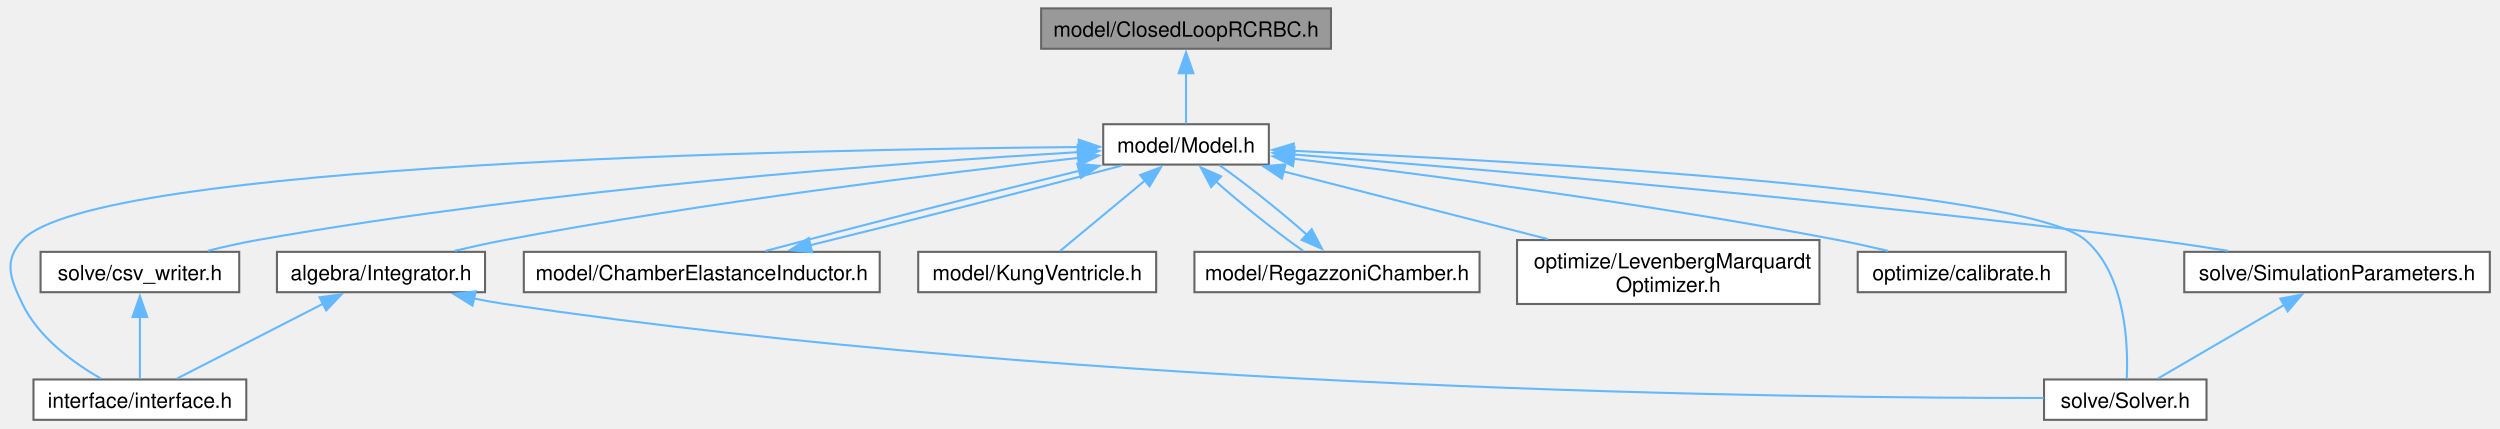
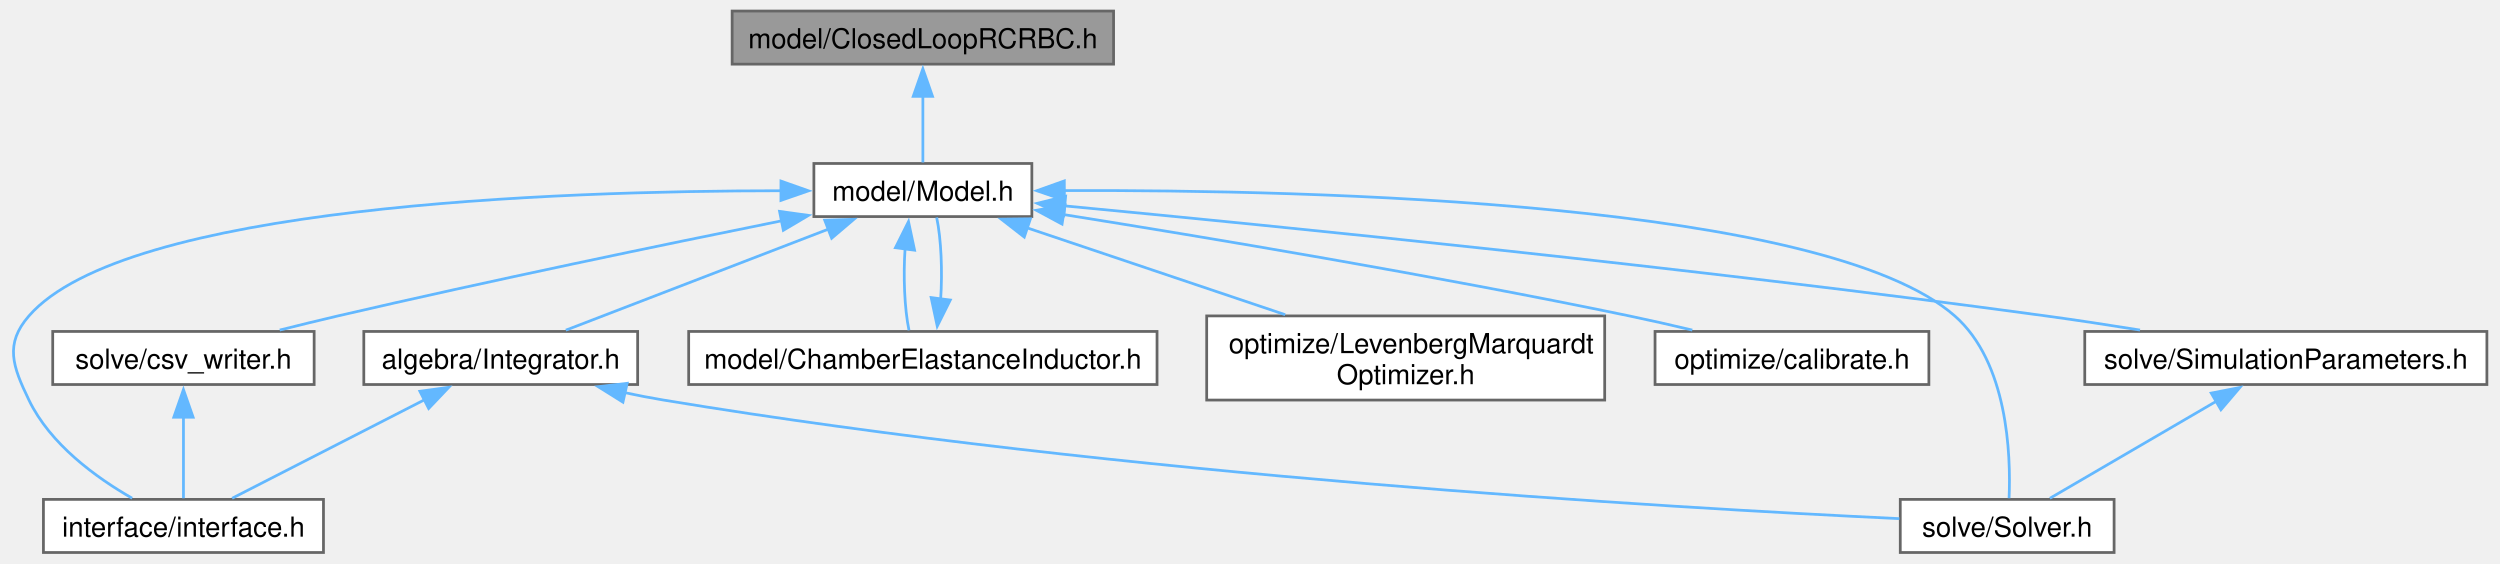
- <svg xmlns="http://www.w3.org/2000/svg" xmlns:xlink="http://www.w3.org/1999/xlink" width="1191pt" height="204pt" viewBox="0.00 0.00 1190.74 204.25">
+ <svg xmlns="http://www.w3.org/2000/svg" xmlns:xlink="http://www.w3.org/1999/xlink" width="905pt" height="204pt" viewBox="0.00 0.00 904.61 204.25">
  <g id="graph0" class="graph" transform="scale(1 1) rotate(0) translate(4 200.25)">
    <g id="Node000001" class="node">
      <g id="a_Node000001">
        <a xlink:title="model::ClosedLoopRCRBC source file">
-           <polygon fill="#999999" stroke="#666666" points="629.99,-196.25 491.74,-196.25 491.74,-177 629.99,-177 629.99,-196.25" />
-           <text text-anchor="middle" x="560.86" y="-182.75" font-family="Helvetica,sans-Serif" font-size="10.00">model/ClosedLoopRCRBC.h</text>
+           <polygon fill="#999999" stroke="#666666" points="398.86,-196.25 260.61,-196.25 260.61,-177 398.86,-177 398.86,-196.25" />
+           <text text-anchor="middle" x="329.74" y="-182.75" font-family="Helvetica,sans-Serif" font-size="10.00">model/ClosedLoopRCRBC.h</text>
        </a>
      </g>
    </g>
    <g id="Node000002" class="node">
      <g id="a_Node000002">
        <a xlink:href="_model_8h.html" target="_top" xlink:title="model::Model source file">
-           <polygon fill="white" stroke="#666666" points="600.36,-141 521.36,-141 521.36,-121.75 600.36,-121.75 600.36,-141" />
-           <text text-anchor="middle" x="560.86" y="-127.5" font-family="Helvetica,sans-Serif" font-size="10.00">model/Model.h</text>
+           <polygon fill="white" stroke="#666666" points="369.24,-141 290.24,-141 290.24,-121.75 369.24,-121.75 369.24,-141" />
+           <text text-anchor="middle" x="329.74" y="-127.5" font-family="Helvetica,sans-Serif" font-size="10.00">model/Model.h</text>
        </a>
      </g>
    </g>
    <g id="edge1_Node000001_Node000002" class="edge">
      <g id="a_edge1_Node000001_Node000002">
        <a xlink:title=" ">
-           <path fill="none" stroke="#63b8ff" d="M560.86,-165.38C560.86,-157.09 560.86,-147.92 560.86,-141.36" />
-           <polygon fill="#63b8ff" stroke="#63b8ff" points="557.36,-165.32 560.86,-175.32 564.36,-165.32 557.36,-165.32" />
+           <path fill="none" stroke="#63b8ff" d="M329.74,-165.38C329.74,-157.09 329.74,-147.92 329.74,-141.36" />
+           <polygon fill="#63b8ff" stroke="#63b8ff" points="326.24,-165.32 329.74,-175.32 333.24,-165.32 326.24,-165.32" />
        </a>
      </g>
    </g>
    <g id="Node000003" class="node">
      <g id="a_Node000003">
        <a xlink:href="_integrator_8h.html" target="_top" xlink:title="Integrator source file.">
-           <polygon fill="white" stroke="#666666" points="226.49,-80.12 127.24,-80.12 127.24,-60.88 226.49,-60.88 226.49,-80.12" />
-           <text text-anchor="middle" x="176.86" y="-66.62" font-family="Helvetica,sans-Serif" font-size="10.00">algebra/Integrator.h</text>
+           <polygon fill="white" stroke="#666666" points="226.36,-80.12 127.11,-80.12 127.11,-60.88 226.36,-60.88 226.36,-80.12" />
+           <text text-anchor="middle" x="176.74" y="-66.62" font-family="Helvetica,sans-Serif" font-size="10.00">algebra/Integrator.h</text>
        </a>
      </g>
    </g>
    <g id="edge2_Node000002_Node000003" class="edge">
      <g id="a_edge2_Node000002_Node000003">
        <a xlink:title=" ">
-           <path fill="none" stroke="#63b8ff" d="M509.46,-124.93C445.17,-117.76 331.88,-103.89 235.86,-85.75 228.09,-84.28 219.82,-82.45 211.99,-80.6" />
-           <polygon fill="#63b8ff" stroke="#63b8ff" points="509.05,-128.41 519.37,-126.03 509.82,-121.45 509.05,-128.41" />
+           <path fill="none" stroke="#63b8ff" d="M295.7,-117.28C266.72,-106.13 225.84,-90.4 200.33,-80.58" />
+           <polygon fill="#63b8ff" stroke="#63b8ff" points="294.16,-120.44 304.75,-120.76 296.68,-113.9 294.16,-120.44" />
        </a>
      </g>
    </g>
    <g id="Node000004" class="node">
      <g id="a_Node000004">
        <a xlink:href="interface_8h.html" target="_top" xlink:title="svZeroDSolver callable interface.">
-           <polygon fill="white" stroke="#666666" points="112.61,-19.25 11.11,-19.25 11.11,0 112.61,0 112.61,-19.25" />
-           <text text-anchor="middle" x="61.86" y="-5.75" font-family="Helvetica,sans-Serif" font-size="10.00">interface/interface.h</text>
+           <polygon fill="white" stroke="#666666" points="112.49,-19.25 10.99,-19.25 10.99,0 112.49,0 112.49,-19.25" />
+           <text text-anchor="middle" x="61.74" y="-5.75" font-family="Helvetica,sans-Serif" font-size="10.00">interface/interface.h</text>
        </a>
      </g>
    </g>
    <g id="edge5_Node000002_Node000004" class="edge">
      <g id="a_edge5_Node000002_Node000004">
        <a xlink:title=" ">
-           <path fill="none" stroke="#63b8ff" d="M510,-130.12C379.33,-128.95 39.67,-122.38 5.86,-85.75 -3.33,-75.79 -0.02,-67.46 5.86,-55.25 13.58,-39.23 30.15,-27.19 43.27,-19.67" />
-           <polygon fill="#63b8ff" stroke="#63b8ff" points="509.71,-133.62 519.74,-130.2 509.76,-126.62 509.71,-133.62" />
+           <path fill="none" stroke="#63b8ff" d="M278.47,-131.12C196.23,-131.09 40.49,-125.62 5.74,-85.75 -3.17,-75.53 -0.15,-67.46 5.74,-55.25 13.45,-39.23 30.02,-27.19 43.15,-19.67" />
+           <polygon fill="#63b8ff" stroke="#63b8ff" points="278.31,-134.62 288.3,-131.09 278.29,-127.62 278.31,-134.62" />
        </a>
      </g>
    </g>
    <g id="Node000005" class="node">
      <g id="a_Node000005">
        <a xlink:href="_solver_8h.html" target="_top" xlink:title="Solver source file.">
-           <polygon fill="white" stroke="#666666" points="1047.61,-19.25 970.11,-19.25 970.11,0 1047.61,0 1047.61,-19.25" />
-           <text text-anchor="middle" x="1008.86" y="-5.75" font-family="Helvetica,sans-Serif" font-size="10.00">solve/Solver.h</text>
+           <polygon fill="white" stroke="#666666" points="761.49,-19.25 683.99,-19.25 683.99,0 761.49,0 761.49,-19.25" />
+           <text text-anchor="middle" x="722.74" y="-5.75" font-family="Helvetica,sans-Serif" font-size="10.00">solve/Solver.h</text>
        </a>
      </g>
    </g>
-     <g id="edge15_Node000002_Node000005" class="edge">
-       <g id="a_edge15_Node000002_Node000005">
+     <g id="edge12_Node000002_Node000005" class="edge">
+       <g id="a_edge12_Node000002_Node000005">
        <a xlink:title=" ">
-           <path fill="none" stroke="#63b8ff" d="M611.79,-128.31C719.27,-123.51 961.76,-110.07 989.86,-85.75 1009.19,-69.02 1010.29,-35.74 1009.58,-19.7" />
-           <polygon fill="#63b8ff" stroke="#63b8ff" points="611.94,-124.8 602.1,-128.74 612.25,-131.8 611.94,-124.8" />
+           <path fill="none" stroke="#63b8ff" d="M380.92,-131.18C471.95,-131.52 656.85,-126.95 703.74,-85.75 722.94,-68.88 724.1,-35.67 723.43,-19.67" />
+           <polygon fill="#63b8ff" stroke="#63b8ff" points="381.04,-127.68 371.02,-131.12 381,-134.68 381.04,-127.68" />
        </a>
      </g>
    </g>
    <g id="Node000006" class="node">
      <g id="a_Node000006">
        <a xlink:href="_chamber_elastance_inductor_8h.html" target="_top" xlink:title="model::ChamberElastanceInductor source file">
-           <polygon fill="white" stroke="#666666" points="414.74,-80.12 244.99,-80.12 244.99,-60.88 414.74,-60.88 414.74,-80.12" />
-           <text text-anchor="middle" x="329.86" y="-66.62" font-family="Helvetica,sans-Serif" font-size="10.00">model/ChamberElastanceInductor.h</text>
+           <polygon fill="white" stroke="#666666" points="414.61,-80.12 244.86,-80.12 244.86,-60.88 414.61,-60.88 414.61,-80.12" />
+           <text text-anchor="middle" x="329.74" y="-66.62" font-family="Helvetica,sans-Serif" font-size="10.00">model/ChamberElastanceInductor.h</text>
        </a>
      </g>
    </g>
    <g id="edge6_Node000002_Node000006" class="edge">
      <g id="a_edge6_Node000002_Node000006">
        <a xlink:title=" ">
-           <path fill="none" stroke="#63b8ff" d="M510.13,-118.84C464.31,-107.63 398.54,-90.83 360.33,-80.55" />
-           <polygon fill="#63b8ff" stroke="#63b8ff" points="509.02,-122.18 519.56,-121.14 510.67,-115.37 509.02,-122.18" />
+           <path fill="none" stroke="#63b8ff" d="M323.3,-110.28C322.6,-100.17 323.07,-88.42 324.71,-80.53" />
+           <polygon fill="#63b8ff" stroke="#63b8ff" points="319.79,-110.46 324.53,-119.93 326.73,-109.57 319.79,-110.46" />
        </a>
      </g>
    </g>
    <g id="Node000007" class="node">
      <g id="a_Node000007">
-         <a xlink:href="_kung_ventricle_8h.html" target="_top" xlink:title="model::KungVentricle source file">
-           <polygon fill="white" stroke="#666666" points="546.61,-80.12 433.11,-80.12 433.11,-60.88 546.61,-60.88 546.61,-80.12" />
-           <text text-anchor="middle" x="489.86" y="-66.62" font-family="Helvetica,sans-Serif" font-size="10.00">model/KungVentricle.h</text>
+         <a xlink:href="_levenberg_marquardt_optimizer_8h.html" target="_top" xlink:title="opt::LevenbergMarquardtOptimizer source file">
+           <polygon fill="white" stroke="#666666" points="576.86,-85.75 432.61,-85.75 432.61,-55.25 576.86,-55.25 576.86,-85.75" />
+           <text text-anchor="start" x="440.61" y="-72.25" font-family="Helvetica,sans-Serif" font-size="10.00">optimize/LevenbergMarquardt</text>
+           <text text-anchor="middle" x="504.74" y="-61" font-family="Helvetica,sans-Serif" font-size="10.00">Optimizer.h</text>
        </a>
      </g>
    </g>
    <g id="edge8_Node000002_Node000007" class="edge">
      <g id="a_edge8_Node000002_Node000007">
        <a xlink:title=" ">
-           <path fill="none" stroke="#63b8ff" d="M541.34,-114.19C528.26,-103.34 511.52,-89.46 500.75,-80.53" />
-           <polygon fill="#63b8ff" stroke="#63b8ff" points="538.98,-116.78 548.91,-120.47 543.45,-111.39 538.98,-116.78" />
+           <path fill="none" stroke="#63b8ff" d="M367.45,-117.69C394.95,-108.44 432.27,-95.88 461.06,-86.19" />
+           <polygon fill="#63b8ff" stroke="#63b8ff" points="366.49,-114.32 358.13,-120.82 368.72,-120.95 366.49,-114.32" />
        </a>
      </g>
    </g>
    <g id="Node000008" class="node">
      <g id="a_Node000008">
-         <a xlink:href="_regazzoni_chamber_8h.html" target="_top" xlink:title="model::RegazzoniChamber source file">
-           <polygon fill="white" stroke="#666666" points="700.86,-80.12 564.86,-80.12 564.86,-60.88 700.86,-60.88 700.86,-80.12" />
-           <text text-anchor="middle" x="632.86" y="-66.62" font-family="Helvetica,sans-Serif" font-size="10.00">model/RegazzoniChamber.h</text>
+         <a xlink:href="calibrate_8h.html" target="_top" xlink:title="opt::calibrate source file">
+           <polygon fill="white" stroke="#666666" points="694.36,-80.12 595.11,-80.12 595.11,-60.88 694.36,-60.88 694.36,-80.12" />
+           <text text-anchor="middle" x="644.74" y="-66.62" font-family="Helvetica,sans-Serif" font-size="10.00">optimize/calibrate.h</text>
        </a>
      </g>
    </g>
    <g id="edge9_Node000002_Node000008" class="edge">
      <g id="a_edge9_Node000002_Node000008">
        <a xlink:title=" ">
-           <path fill="none" stroke="#63b8ff" d="M574.91,-113.87C587.02,-103.07 604.14,-89.37 616.8,-80.53" />
-           <polygon fill="#63b8ff" stroke="#63b8ff" points="572.83,-111.03 567.89,-120.4 577.6,-116.15 572.83,-111.03" />
+           <path fill="none" stroke="#63b8ff" d="M380.56,-122.51C432.35,-114.25 514.9,-100.46 585.74,-85.75 593.16,-84.21 601.08,-82.4 608.62,-80.61" />
+           <polygon fill="#63b8ff" stroke="#63b8ff" points="380.18,-119.02 370.85,-124.04 381.28,-125.94 380.18,-119.02" />
        </a>
      </g>
    </g>
    <g id="Node000009" class="node">
      <g id="a_Node000009">
-         <a xlink:href="_levenberg_marquardt_optimizer_8h.html" target="_top" xlink:title="opt::LevenbergMarquardtOptimizer source file">
-           <polygon fill="white" stroke="#666666" points="862.99,-85.75 718.74,-85.75 718.74,-55.25 862.99,-55.25 862.99,-85.75" />
-           <text text-anchor="start" x="726.74" y="-72.25" font-family="Helvetica,sans-Serif" font-size="10.00">optimize/LevenbergMarquardt</text>
-           <text text-anchor="middle" x="790.86" y="-61" font-family="Helvetica,sans-Serif" font-size="10.00">Optimizer.h</text>
+         <a xlink:href="_simulation_parameters_8h.html" target="_top" xlink:title="Source file to read simulation configuration.">
+           <polygon fill="white" stroke="#666666" points="896.61,-80.12 750.86,-80.12 750.86,-60.88 896.61,-60.88 896.61,-80.12" />
+           <text text-anchor="middle" x="823.74" y="-66.62" font-family="Helvetica,sans-Serif" font-size="10.00">solve/SimulationParameters.h</text>
        </a>
      </g>
    </g>
-     <g id="edge11_Node000002_Node000009" class="edge">
-       <g id="a_edge11_Node000002_Node000009">
+     <g id="edge10_Node000002_Node000009" class="edge">
+       <g id="a_edge10_Node000002_Node000009">
        <a xlink:title=" ">
-           <path fill="none" stroke="#63b8ff" d="M607.1,-118.54C643.5,-109.22 694.44,-96.18 733.45,-86.19" />
-           <polygon fill="#63b8ff" stroke="#63b8ff" points="606.58,-115.06 597.76,-120.93 608.32,-121.84 606.58,-115.06" />
+           <path fill="none" stroke="#63b8ff" d="M380.99,-125.64C458.26,-118.3 609.12,-103.18 736.74,-85.75 747.81,-84.24 759.64,-82.43 770.89,-80.62" />
+           <polygon fill="#63b8ff" stroke="#63b8ff" points="380.82,-122.14 371.19,-126.56 381.48,-129.11 380.82,-122.14" />
        </a>
      </g>
    </g>
    <g id="Node000010" class="node">
      <g id="a_Node000010">
-         <a xlink:href="calibrate_8h.html" target="_top" xlink:title="opt::calibrate source file">
-           <polygon fill="white" stroke="#666666" points="980.49,-80.12 881.24,-80.12 881.24,-60.88 980.49,-60.88 980.49,-80.12" />
-           <text text-anchor="middle" x="930.86" y="-66.62" font-family="Helvetica,sans-Serif" font-size="10.00">optimize/calibrate.h</text>
+         <a xlink:href="csv__writer_8h.html" target="_top" xlink:title="csv_writer source file">
+           <polygon fill="white" stroke="#666666" points="109.11,-80.12 14.36,-80.12 14.36,-60.88 109.11,-60.88 109.11,-80.12" />
+           <text text-anchor="middle" x="61.74" y="-66.62" font-family="Helvetica,sans-Serif" font-size="10.00">solve/csv_writer.h</text>
        </a>
      </g>
    </g>
-     <g id="edge12_Node000002_Node000010" class="edge">
-       <g id="a_edge12_Node000002_Node000010">
+     <g id="edge13_Node000002_Node000010" class="edge">
+       <g id="a_edge13_Node000002_Node000010">
        <a xlink:title=" ">
-           <path fill="none" stroke="#63b8ff" d="M612.21,-124.52C674.07,-117.11 781.03,-103.2 871.86,-85.75 879.62,-84.26 887.9,-82.42 895.73,-80.56" />
-           <polygon fill="#63b8ff" stroke="#63b8ff" points="611.85,-121.03 602.33,-125.69 612.67,-127.99 611.85,-121.03" />
-         </a>
-       </g>
-     </g>
-     <g id="Node000011" class="node">
-       <g id="a_Node000011">
-         <a xlink:href="_simulation_parameters_8h.html" target="_top" xlink:title="Source file to read simulation configuration.">
-           <polygon fill="white" stroke="#666666" points="1182.74,-80.12 1036.99,-80.12 1036.99,-60.88 1182.74,-60.88 1182.74,-80.12" />
-           <text text-anchor="middle" x="1109.86" y="-66.62" font-family="Helvetica,sans-Serif" font-size="10.00">solve/SimulationParameters.h</text>
-         </a>
-       </g>
-     </g>
-     <g id="edge13_Node000002_Node000011" class="edge">
-       <g id="a_edge13_Node000002_Node000011">
-         <a xlink:title=" ">
-           <path fill="none" stroke="#63b8ff" d="M612.26,-126.53C697.69,-119.88 874.23,-105.08 1022.86,-85.75 1034.24,-84.27 1046.42,-82.43 1057.96,-80.58" />
-           <polygon fill="#63b8ff" stroke="#63b8ff" points="612.03,-123.03 602.33,-127.29 612.57,-130.01 612.03,-123.03" />
-         </a>
-       </g>
-     </g>
-     <g id="Node000012" class="node">
-       <g id="a_Node000012">
-         <a xlink:href="csv__writer_8h.html" target="_top" xlink:title="csv_writer source file">
-           <polygon fill="white" stroke="#666666" points="109.24,-80.12 14.49,-80.12 14.49,-60.88 109.24,-60.88 109.24,-80.12" />
-           <text text-anchor="middle" x="61.86" y="-66.62" font-family="Helvetica,sans-Serif" font-size="10.00">solve/csv_writer.h</text>
-         </a>
-       </g>
-     </g>
-     <g id="edge16_Node000002_Node000012" class="edge">
-       <g id="a_edge16_Node000002_Node000012">
-         <a xlink:title=" ">
-           <path fill="none" stroke="#63b8ff" d="M509.52,-127.69C426.63,-122.8 258.39,-110.57 117.86,-85.75 110.15,-84.39 101.95,-82.53 94.26,-80.61" />
-           <polygon fill="#63b8ff" stroke="#63b8ff" points="509.18,-131.18 519.37,-128.26 509.58,-124.19 509.18,-131.18" />
+           <path fill="none" stroke="#63b8ff" d="M278.74,-120.26C235.72,-111.58 172.55,-98.49 117.74,-85.75 110.9,-84.16 103.61,-82.37 96.63,-80.62" />
+           <polygon fill="#63b8ff" stroke="#63b8ff" points="277.79,-123.64 288.29,-122.18 279.17,-116.78 277.79,-123.64" />
        </a>
      </g>
    </g>
    <g id="edge3_Node000003_Node000004" class="edge">
      <g id="a_edge3_Node000003_Node000004">
        <a xlink:title=" ">
-           <path fill="none" stroke="#63b8ff" d="M149.17,-55.33C127.51,-44.24 98.05,-29.15 79.49,-19.65" />
-           <polygon fill="#63b8ff" stroke="#63b8ff" points="147.55,-58.43 158.05,-59.87 150.74,-52.2 147.55,-58.43" />
+           <path fill="none" stroke="#63b8ff" d="M149.05,-55.33C127.39,-44.24 97.92,-29.15 79.37,-19.65" />
+           <polygon fill="#63b8ff" stroke="#63b8ff" points="147.43,-58.43 157.92,-59.87 150.62,-52.2 147.43,-58.43" />
        </a>
      </g>
    </g>
    <g id="edge4_Node000003_Node000005" class="edge">
      <g id="a_edge4_Node000003_Node000005">
        <a xlink:title=" ">
-           <path fill="none" stroke="#63b8ff" d="M220.88,-57.96C225.91,-56.91 230.98,-55.97 235.86,-55.25 515.09,-13.81 856.37,-10.33 970,-10.42" />
-           <polygon fill="#63b8ff" stroke="#63b8ff" points="220.51,-54.45 211.52,-60.05 222.04,-61.28 220.51,-54.45" />
+           <path fill="none" stroke="#63b8ff" d="M221.55,-57.96C226.32,-56.94 231.12,-56.02 235.74,-55.25 400.95,-27.88 600.69,-16.19 683.67,-12.27" />
+           <polygon fill="#63b8ff" stroke="#63b8ff" points="221.03,-54.49 212.05,-60.1 222.57,-61.32 221.03,-54.49" />
        </a>
      </g>
    </g>
    <g id="edge7_Node000006_Node000002" class="edge">
      <g id="a_edge7_Node000006_Node000002">
        <a xlink:title=" ">
-           <path fill="none" stroke="#63b8ff" d="M381.71,-83.31C427.44,-94.51 492.4,-111.11 530.31,-121.3" />
-           <polygon fill="#63b8ff" stroke="#63b8ff" points="382.54,-79.91 372,-80.94 380.88,-86.71 382.54,-79.91" />
+           <path fill="none" stroke="#63b8ff" d="M336.18,-91.7C336.87,-101.82 336.39,-113.57 334.74,-121.43" />
+           <polygon fill="#63b8ff" stroke="#63b8ff" points="339.68,-91.51 334.95,-82.03 332.74,-92.39 339.68,-91.51" />
        </a>
      </g>
    </g>
-     <g id="edge10_Node000008_Node000002" class="edge">
-       <g id="a_edge10_Node000008_Node000002">
+     <g id="edge11_Node000009_Node000005" class="edge">
+       <g id="a_edge11_Node000009_Node000005">
        <a xlink:title=" ">
-           <path fill="none" stroke="#63b8ff" d="M618.69,-88.11C606.55,-98.93 589.43,-112.62 576.81,-121.43" />
-           <polygon fill="#63b8ff" stroke="#63b8ff" points="620.8,-90.93 625.74,-81.56 616.03,-85.8 620.8,-90.93" />
+           <path fill="none" stroke="#63b8ff" d="M798.63,-54.87C779.69,-43.82 754.29,-29.02 738.22,-19.65" />
+           <polygon fill="#63b8ff" stroke="#63b8ff" points="796.69,-57.78 807.09,-59.8 800.21,-51.74 796.69,-57.78" />
        </a>
      </g>
    </g>
-     <g id="edge14_Node000011_Node000005" class="edge">
-       <g id="a_edge14_Node000011_Node000005">
+     <g id="edge14_Node000010_Node000004" class="edge">
+       <g id="a_edge14_Node000010_Node000004">
        <a xlink:title=" ">
-           <path fill="none" stroke="#63b8ff" d="M1084.76,-54.87C1065.81,-43.82 1040.42,-29.02 1024.34,-19.65" />
-           <polygon fill="#63b8ff" stroke="#63b8ff" points="1082.81,-57.78 1093.21,-59.8 1086.34,-51.74 1082.81,-57.78" />
-         </a>
-       </g>
-     </g>
-     <g id="edge17_Node000012_Node000004" class="edge">
-       <g id="a_edge17_Node000012_Node000004">
-         <a xlink:title=" ">
-           <path fill="none" stroke="#63b8ff" d="M61.86,-49.07C61.86,-39.04 61.86,-27.46 61.86,-19.65" />
-           <polygon fill="#63b8ff" stroke="#63b8ff" points="58.36,-49.04 61.86,-59.04 65.36,-49.04 58.36,-49.04" />
+           <path fill="none" stroke="#63b8ff" d="M61.74,-49.07C61.74,-39.04 61.74,-27.46 61.74,-19.65" />
+           <polygon fill="#63b8ff" stroke="#63b8ff" points="58.24,-49.04 61.74,-59.04 65.24,-49.04 58.24,-49.04" />
        </a>
      </g>
    </g>
  </g>
</svg>
